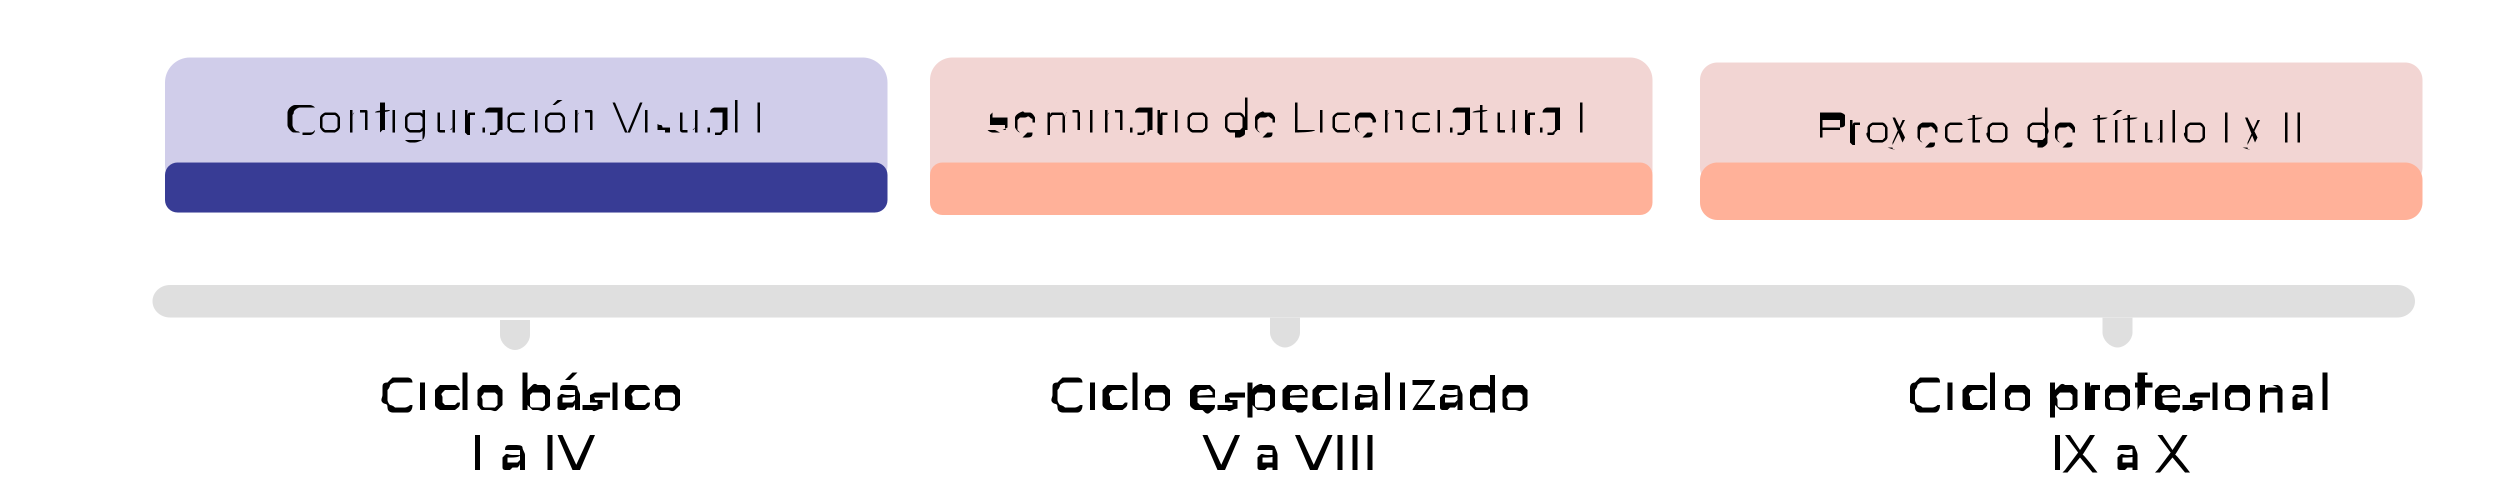
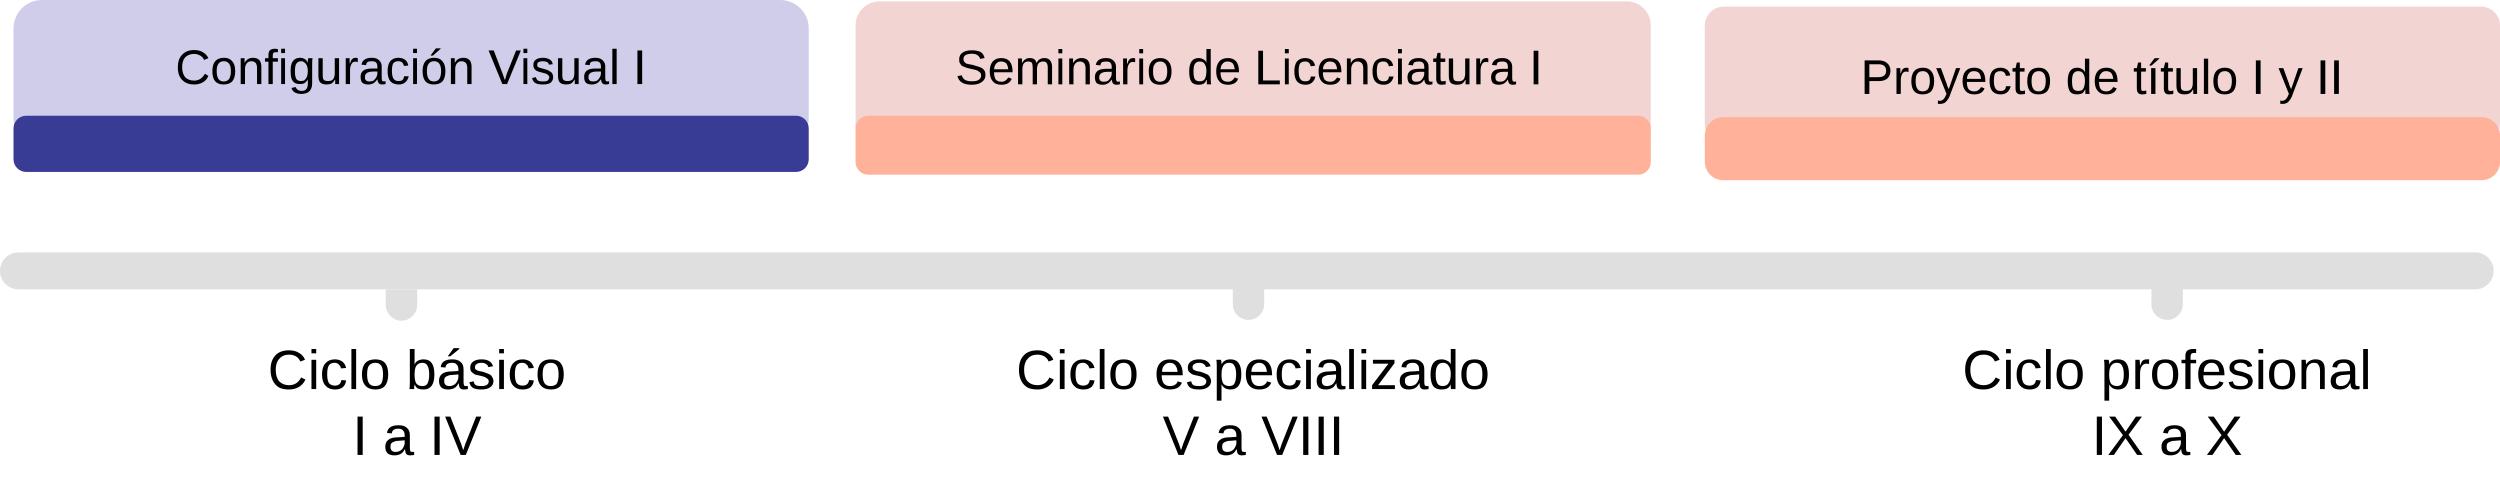
- <svg xmlns="http://www.w3.org/2000/svg" id="Capa_1" version="1.1" viewBox="0 0 100 20">
+ <svg xmlns="http://www.w3.org/2000/svg" id="Capa_1" data-name="Capa 1" viewBox="0 0 90.73 17.99">
  <defs>
    <style>
-       .st0 {
+       .cls-1 {
        fill: #ffb199;
      }

-       .st1 {
+       .cls-2 {
        fill: #dfdfdf;
      }

-       .st2 {
+       .cls-3 {
        fill: #f2d5d3;
      }

-       .st3 {
+       .cls-4 {
        fill: #383c95;
      }

-       .st4 {
+       .cls-5 {
+         font-size: 1.76px;
+       }
+ 
+       .cls-5, .cls-6 {
+         font-family: ArialMT, Arial;
+       }
+ 
+       .cls-7 {
        fill: #d0cdea;
+       }
+ 
+       .cls-6 {
+         font-size: 2.01px;
+       }
+ 
+       .cls-8 {
+         letter-spacing: -.02em;
      }
    </style>
  </defs>
-   <rect class="st1" x="6.1" y="11.4" width="90.5" height="1.3" rx=".7" ry=".7" />
-   <rect class="st2" x="37.2" y="2.3" width="28.9" height="5.4" rx=".9" ry=".9" />
-   <rect class="st0" x="37.2" y="6.5" width="28.9" height="2.1" rx=".5" ry=".5" />
-   <rect class="st4" x="6.6" y="2.3" width="28.9" height="5.3" rx="1" ry="1" />
-   <rect class="st3" x="6.6" y="6.5" width="28.9" height="2" rx=".5" ry=".5" />
-   <rect class="st2" x="68" y="2.5" width="28.9" height="4.9" rx=".7" ry=".7" />
-   <rect class="st0" x="68" y="6.5" width="28.9" height="2.3" rx=".7" ry=".7" />
-   <path class="st1" d="M20.1,12.8h1.1v.6c0,.3-.3.6-.6.6h0c-.3,0-.6-.3-.6-.6v-.6h0Z" />
-   <path class="st1" d="M52,12.7v.6c0,.3-.3.6-.6.6h0c-.3,0-.6-.3-.6-.6v-.6" />
-   <path class="st1" d="M85.3,12.7v.6c0,.3-.3.6-.6.6h0c-.3,0-.6-.3-.6-.6v-.6" />
-   <g>
-     <path d="M16,16.5c-.1,0-.2,0-.3,0,0,0-.2,0-.2-.2s-.1-.1-.2-.2,0-.2,0-.3,0-.2,0-.3,0-.2.2-.2c0,0,.1-.1.2-.2,0,0,.2,0,.3,0s.2,0,.3,0c0,0,.2,0,.2.2h-.1c0,0-.1,0-.2,0,0,0-.1,0-.2,0s-.2,0-.2,0c0,0-.1,0-.2.1,0,0,0,.1-.1.2,0,0,0,.1,0,.2s0,.2,0,.2c0,0,0,.1.1.2,0,0,.1,0,.2.1,0,0,.1,0,.2,0s.1,0,.2,0c0,0,.1,0,.2-.1h.1c0,.2-.1.3-.2.3,0,0-.2,0-.3,0Z" />
-     <path d="M16.9,15.2s0,0,0,0,0,0,0,0,0,0,0,0c0,0,0,0,0,0s0,0,0,0c0,0,0,0,0,0s0,0,0,0c0,0,0,0,0,0ZM16.8,16.4v-1.1h.2v1.1h-.2Z" />
-     <path d="M17.9,16.4c-.1,0-.2,0-.3,0,0,0-.2-.1-.2-.2s0-.2,0-.3,0-.2,0-.3c0,0,.1-.1.2-.2,0,0,.2,0,.3,0s.2,0,.3,0c0,0,.1,0,.2.2h-.1s0,0-.1,0c0,0-.1,0-.2,0s-.1,0-.2,0c0,0,0,0-.1.1s0,.1,0,.2,0,.1,0,.2c0,0,0,0,.1.1,0,0,.1,0,.2,0s.1,0,.2,0c0,0,0,0,.1-.1h.1c0,.2-.1.2-.2.3,0,0-.2,0-.3,0Z" />
-     <path d="M18.5,16.4v-1.5h.2v1.5h-.2Z" />
-     <path d="M19.6,16.4c-.1,0-.2,0-.3,0s-.1-.1-.2-.2c0,0,0-.2,0-.3s0-.2,0-.3c0,0,.1-.1.2-.2,0,0,.2,0,.3,0s.2,0,.3,0c0,0,.1.1.2.2,0,0,0,.2,0,.3s0,.2,0,.3c0,0-.1.1-.2.2s-.2,0-.3,0ZM19.6,16.3c0,0,.1,0,.2,0,0,0,0,0,.1-.1,0,0,0-.1,0-.2s0-.1,0-.2c0,0,0,0-.1-.1,0,0-.1,0-.2,0s-.1,0-.2,0,0,0-.1.1,0,.1,0,.2,0,.1,0,.2c0,0,0,.1.1.1,0,0,.1,0,.2,0Z" />
-     <path d="M20.9,16.4v-1.5h.2v1s0,.2,0,.2v.3h-.2ZM21.5,16.4c0,0-.2,0-.2,0,0,0-.1-.1-.2-.2,0,0,0-.2,0-.3s0-.2,0-.3c0,0,.1-.1.2-.2s.2,0,.2,0,.2,0,.3,0c0,0,.1.1.2.2,0,0,0,.2,0,.3s0,.2,0,.3-.1.1-.2.2-.2,0-.3,0ZM21.5,16.3c0,0,.1,0,.2,0,0,0,0,0,.1-.1,0,0,0-.1,0-.2s0-.1,0-.2c0,0,0,0-.1-.1,0,0-.1,0-.2,0s-.1,0-.2,0c0,0,0,0-.1.1,0,0,0,.1,0,.2s0,.1,0,.2c0,0,0,.1.1.1,0,0,.1,0,.2,0Z" />
-     <path d="M22.6,16.4c0,0-.1,0-.2,0,0,0-.1,0-.1-.1,0,0,0-.1,0-.2s0-.1,0-.2c0,0,0,0,.1-.1s.1,0,.3,0h.3c0,.1-.3.1-.3.1,0,0-.2,0-.2,0,0,0,0,0,0,.1s0,0,0,.1c0,0,0,0,.2,0s.1,0,.2,0c0,0,0,0,.1-.1h0c0,.2,0,.2-.1.3,0,0-.1,0-.2,0ZM23,16.4v-.2h0v-.4c0,0,0-.1,0-.2,0,0-.1,0-.2,0s-.1,0-.2,0c0,0-.1,0-.2,0h0c0-.2.1-.2.2-.2,0,0,.2,0,.2,0,.1,0,.3,0,.3.1s.1.2.1.3v.6h-.2ZM22.6,15.2l.3-.3h.2l-.3.3h-.2Z" />
-     <path d="M23.8,16.4c0,0-.2,0-.3,0,0,0-.1,0-.2,0v-.2c.1,0,.2,0,.2,0,0,0,.1,0,.2,0s.2,0,.2,0c0,0,0,0,0-.1s0,0,0,0c0,0,0,0,0,0,0,0,0,0-.1,0,0,0,0,0-.1,0,0,0,0,0-.1,0,0,0,0,0,0,0,0,0,0,0,0-.1s0-.1,0-.2c0,0,0,0,.2-.1,0,0,.1,0,.2,0s.1,0,.2,0,.1,0,.2,0v.2c-.1,0-.2,0-.2,0,0,0-.1,0-.2,0,0,0-.1,0-.2,0s0,0,0,.1,0,0,0,0c0,0,0,0,0,0,0,0,0,0,.1,0s0,0,.1,0,0,0,.1,0c0,0,0,0,0,0s0,0,0,.1,0,.1,0,.2,0,0-.2.1-.2,0-.2,0Z" />
-     <path d="M24.6,15.2s0,0,0,0,0,0,0,0,0,0,0,0c0,0,0,0,0,0s0,0,0,0c0,0,0,0,0,0s0,0,0,0c0,0,0,0,0,0ZM24.5,16.4v-1.1h.2v1.1h-.2Z" />
-     <path d="M25.5,16.4c-.1,0-.2,0-.3,0,0,0-.2-.1-.2-.2s0-.2,0-.3,0-.2,0-.3c0,0,.1-.1.2-.2,0,0,.2,0,.3,0s.2,0,.3,0c0,0,.1,0,.2.2h-.1s0,0-.1,0c0,0-.1,0-.2,0s-.1,0-.2,0c0,0,0,0-.1.1s0,.1,0,.2,0,.1,0,.2c0,0,0,0,.1.1,0,0,.1,0,.2,0s.1,0,.2,0c0,0,0,0,.1-.1h.1c0,.2-.1.2-.2.3,0,0-.2,0-.3,0Z" />
-     <path d="M26.7,16.4c-.1,0-.2,0-.3,0s-.1-.1-.2-.2c0,0,0-.2,0-.3s0-.2,0-.3c0,0,.1-.1.2-.2,0,0,.2,0,.3,0s.2,0,.3,0c0,0,.1.1.2.2,0,0,0,.2,0,.3s0,.2,0,.3c0,0-.1.1-.2.2s-.2,0-.3,0ZM26.7,16.3c0,0,.1,0,.2,0,0,0,0,0,.1-.1,0,0,0-.1,0-.2s0-.1,0-.2c0,0,0,0-.1-.1,0,0-.1,0-.2,0s-.1,0-.2,0,0,0-.1.1,0,.1,0,.2,0,.1,0,.2c0,0,0,.1.1.1,0,0,.1,0,.2,0Z" />
-     <path d="M19,18.8v-1.4h.2v1.4h-.2Z" />
-     <path d="M20.4,18.8c0,0-.1,0-.2,0,0,0-.1,0-.1-.1,0,0,0-.1,0-.2s0-.1,0-.2c0,0,0,0,.1-.1s.1,0,.3,0h.3c0,.1-.3.1-.3.1,0,0-.2,0-.2,0,0,0,0,0,0,.1s0,0,0,.1c0,0,0,0,.2,0s.1,0,.2,0c0,0,0,0,.1-.1h0c0,.2,0,.2-.1.3,0,0-.1,0-.2,0ZM20.8,18.8v-.2h0v-.4c0,0,0-.1,0-.2,0,0-.1,0-.2,0s-.1,0-.2,0c0,0-.1,0-.2,0h0c0-.2.1-.2.2-.2,0,0,.2,0,.2,0,.1,0,.3,0,.3.1s.1.2.1.3v.6h-.2Z" />
-     <path d="M21.9,18.8v-1.4h.2v1.4h-.2Z" />
-     <path d="M22.9,18.8l-.6-1.4h.2l.6,1.3h-.1l.6-1.3h.2l-.6,1.4h-.2Z" />
-   </g>
-   <g>
-     <path d="M42.8,16.5c-.1,0-.2,0-.3,0,0,0-.2,0-.2-.2s-.1-.1-.2-.2,0-.2,0-.3,0-.2,0-.3,0-.2.2-.2c0,0,.1-.1.2-.2,0,0,.2,0,.3,0s.2,0,.3,0c0,0,.2,0,.2.2h-.1c0,0-.1,0-.2,0,0,0-.1,0-.2,0s-.2,0-.2,0c0,0-.1,0-.2.1,0,0,0,.1-.1.2,0,0,0,.1,0,.2s0,.2,0,.2c0,0,0,.1.1.2,0,0,.1,0,.2.1,0,0,.1,0,.2,0s.1,0,.2,0c0,0,.1,0,.2-.1h.1c0,.2-.1.3-.2.3,0,0-.2,0-.3,0Z" />
-     <path d="M43.7,15.2s0,0,0,0,0,0,0,0,0,0,0,0c0,0,0,0,0,0s0,0,0,0c0,0,0,0,0,0s0,0,0,0c0,0,0,0,0,0ZM43.6,16.4v-1.1h.2v1.1h-.2Z" />
-     <path d="M44.6,16.4c-.1,0-.2,0-.3,0,0,0-.2-.1-.2-.2s0-.2,0-.3,0-.2,0-.3c0,0,.1-.1.2-.2,0,0,.2,0,.3,0s.2,0,.3,0c0,0,.1,0,.2.2h-.1s0,0-.1,0c0,0-.1,0-.2,0s-.1,0-.2,0c0,0,0,0-.1.1s0,.1,0,.2,0,.1,0,.2c0,0,0,0,.1.1,0,0,.1,0,.2,0s.1,0,.2,0c0,0,0,0,.1-.1h.1c0,.2-.1.2-.2.3,0,0-.2,0-.3,0Z" />
-     <path d="M45.3,16.4v-1.5h.2v1.5h-.2Z" />
-     <path d="M46.3,16.4c-.1,0-.2,0-.3,0s-.1-.1-.2-.2c0,0,0-.2,0-.3s0-.2,0-.3c0,0,.1-.1.2-.2,0,0,.2,0,.3,0s.2,0,.3,0c0,0,.1.1.2.2,0,0,0,.2,0,.3s0,.2,0,.3c0,0-.1.1-.2.2s-.2,0-.3,0ZM46.3,16.3c0,0,.1,0,.2,0,0,0,0,0,.1-.1,0,0,0-.1,0-.2s0-.1,0-.2c0,0,0,0-.1-.1,0,0-.1,0-.2,0s-.1,0-.2,0,0,0-.1.1,0,.1,0,.2,0,.1,0,.2c0,0,0,.1.1.1,0,0,.1,0,.2,0Z" />
-     <path d="M48.1,16.4c-.1,0-.2,0-.3,0,0,0-.2-.1-.2-.2,0,0,0-.2,0-.3s0-.2,0-.3c0,0,.1-.1.2-.2,0,0,.2,0,.3,0s.2,0,.3,0c0,0,.1.1.2.2,0,0,0,.2,0,.3s0,0,0,0c0,0,0,0,0,0h-.9c0-.1.8-.1.8-.1h0s0,0,0-.1c0,0,0,0-.1-.1s-.1,0-.2,0-.1,0-.2,0c0,0,0,0-.1.1,0,0,0,.1,0,.2h0c0,.1,0,.2,0,.2,0,0,0,0,.1.1,0,0,.1,0,.2,0s.1,0,.2,0,0,0,.1,0h.1c0,.2-.1.2-.2.3s-.2,0-.2,0Z" />
-     <path d="M49.2,16.4c0,0-.2,0-.3,0,0,0-.1,0-.2,0v-.2c.1,0,.2,0,.2,0,0,0,.1,0,.2,0s.2,0,.2,0c0,0,0,0,0-.1s0,0,0,0c0,0,0,0,0,0,0,0,0,0-.1,0,0,0,0,0-.1,0,0,0,0,0-.1,0,0,0,0,0,0,0,0,0,0,0,0-.1s0-.1,0-.2c0,0,0,0,.2-.1,0,0,.1,0,.2,0s.1,0,.2,0,.1,0,.2,0v.2c-.1,0-.2,0-.2,0,0,0-.1,0-.2,0,0,0-.1,0-.2,0s0,0,0,.1,0,0,0,0c0,0,0,0,0,0,0,0,0,0,.1,0s0,0,.1,0,0,0,.1,0c0,0,0,0,0,0s0,0,0,.1,0,.1,0,.2,0,0-.2.1-.2,0-.2,0Z" />
-     <path d="M49.9,16.8v-1.5h.2v.5s0,.2,0,.2v.7h-.2ZM50.5,16.4c0,0-.2,0-.2,0,0,0-.1-.1-.2-.2,0,0,0-.2,0-.3s0-.2,0-.3c0,0,0-.1.2-.2s.2,0,.2,0,.2,0,.3,0c0,0,.1.1.2.2,0,0,0,.2,0,.3s0,.2,0,.3-.1.1-.2.2-.2,0-.3,0ZM50.5,16.3c0,0,.1,0,.2,0,0,0,0,0,.1-.1,0,0,0-.1,0-.2s0-.1,0-.2c0,0,0,0-.1-.1,0,0-.1,0-.2,0s-.1,0-.2,0c0,0,0,0-.1.1,0,0,0,.1,0,.2s0,.1,0,.2c0,0,0,.1.1.1,0,0,.1,0,.2,0Z" />
-     <path d="M51.8,16.4c-.1,0-.2,0-.3,0s-.2-.1-.2-.2c0,0,0-.2,0-.3s0-.2,0-.3c0,0,.1-.1.2-.2,0,0,.2,0,.3,0s.2,0,.3,0c0,0,.1.1.2.2,0,0,0,.2,0,.3s0,0,0,0c0,0,0,0,0,0h-.9c0-.1.8-.1.8-.1h0s0,0,0-.1c0,0,0,0-.1-.1s-.1,0-.2,0-.1,0-.2,0c0,0,0,0-.1.1,0,0,0,.1,0,.2h0c0,.1,0,.2,0,.2s0,0,.1.1c0,0,.1,0,.2,0s.1,0,.2,0,0,0,.1,0h.1c0,.2-.1.2-.2.3,0,0-.2,0-.2,0Z" />
-     <path d="M53,16.4c-.1,0-.2,0-.3,0,0,0-.2-.1-.2-.2,0,0,0-.2,0-.3s0-.2,0-.3c0,0,.1-.1.2-.2,0,0,.2,0,.3,0s.2,0,.3,0c0,0,.1,0,.2.2h-.1s0,0-.1,0c0,0-.1,0-.2,0s-.1,0-.2,0c0,0,0,0-.1.1s0,.1,0,.2,0,.1,0,.2c0,0,0,0,.1.1,0,0,.1,0,.2,0s.1,0,.2,0c0,0,0,0,.1-.1h.1c0,.2-.1.2-.2.3,0,0-.2,0-.3,0Z" />
-     <path d="M53.8,15.2s0,0,0,0c0,0,0,0,0,0s0,0,0,0c0,0,0,0,0,0s0,0,0,0c0,0,0,0,0,0s0,0,0,0c0,0,0,0,0,0ZM53.7,16.4v-1.1h.2v1.1h-.2Z" />
-     <path d="M54.5,16.4c0,0-.1,0-.2,0,0,0-.1,0-.1-.1,0,0,0-.1,0-.2s0-.1,0-.2,0,0,.1-.1.1,0,.3,0h.3c0,.1-.3.1-.3.1,0,0-.2,0-.2,0,0,0,0,0,0,.1s0,0,0,.1c0,0,0,0,.2,0s.1,0,.2,0,0,0,.1-.1h0c0,.2,0,.2-.1.3,0,0-.1,0-.2,0ZM54.9,16.4v-.2h0v-.4c0,0,0-.1,0-.2,0,0-.1,0-.2,0s-.1,0-.2,0c0,0-.1,0-.2,0h0c0-.2.1-.2.2-.2,0,0,.2,0,.2,0,.1,0,.3,0,.3.1s.1.2.1.3v.6h-.2Z" />
-     <path d="M55.4,16.4v-1.5h.2v1.5h-.2Z" />
-     <path d="M56.1,15.2s0,0,0,0c0,0,0,0,0,0s0,0,0,0c0,0,0,0,0,0s0,0,0,0c0,0,0,0,0,0s0,0,0,0c0,0,0,0,0,0ZM56,16.4v-1.1h.2v1.1h-.2Z" />
-     <path d="M56.5,16.4h0c0-.1.7-1,.7-1h0c0,0-.7,0-.7,0v-.2h.9c0,.1-.7,1-.7,1h0c0,0,.7,0,.7,0v.2h-.9Z" />
-     <path d="M57.9,16.4c0,0-.1,0-.2,0,0,0-.1,0-.1-.1,0,0,0-.1,0-.2s0-.1,0-.2c0,0,0,0,.1-.1s.1,0,.3,0h.3c0,.1-.3.1-.3.1,0,0-.2,0-.2,0s0,0,0,.1,0,0,0,.1c0,0,0,0,.2,0s.1,0,.2,0c0,0,0,0,.1-.1h0c0,.2,0,.2-.1.3,0,0-.1,0-.2,0ZM58.3,16.4v-.2h0v-.4c0,0,0-.1,0-.2s-.1,0-.2,0-.1,0-.2,0c0,0-.1,0-.2,0h0c0-.2.1-.2.2-.2,0,0,.2,0,.2,0,.1,0,.3,0,.3.1s.1.2.1.3v.6h-.2Z" />
-     <path d="M59.3,16.4c-.1,0-.2,0-.3,0,0,0-.1-.1-.2-.2,0,0,0-.2,0-.3s0-.2,0-.3c0,0,.1-.1.2-.2,0,0,.2,0,.3,0s.2,0,.2,0,.1.1.2.2c0,0,0,.2,0,.3s0,.2,0,.3c0,0,0,.1-.2.2,0,0-.2,0-.2,0ZM59.3,16.3c0,0,.1,0,.2,0,0,0,0,0,.1-.1,0,0,0-.1,0-.2s0-.1,0-.2c0,0,0,0-.1-.1,0,0-.1,0-.2,0s-.1,0-.2,0,0,0-.1.1,0,.1,0,.2,0,.1,0,.2c0,0,0,.1.1.1,0,0,.1,0,.2,0ZM59.6,16.4v-.5s0-.2,0-.2v-.7h.2v1.5h-.2Z" />
-     <path d="M60.6,16.4c-.1,0-.2,0-.3,0s-.2-.1-.2-.2c0,0,0-.2,0-.3s0-.2,0-.3c0,0,.1-.1.2-.2,0,0,.2,0,.3,0s.2,0,.3,0c0,0,.1.1.2.2,0,0,0,.2,0,.3s0,.2,0,.3-.1.1-.2.2-.2,0-.3,0ZM60.6,16.3c0,0,.1,0,.2,0,0,0,0,0,.1-.1,0,0,0-.1,0-.2s0-.1,0-.2c0,0,0,0-.1-.1,0,0-.1,0-.2,0s-.1,0-.2,0,0,0-.1.1,0,.1,0,.2,0,.1,0,.2c0,0,0,.1.1.1,0,0,.1,0,.2,0Z" />
-     <path d="M48.7,18.8l-.6-1.4h.2l.6,1.3h-.1l.6-1.3h.2l-.6,1.4h-.2Z" />
-     <path d="M50.6,18.8c0,0-.1,0-.2,0,0,0-.1,0-.1-.1,0,0,0-.1,0-.2s0-.1,0-.2c0,0,0,0,.1-.1s.1,0,.3,0h.3c0,.1-.3.1-.3.1,0,0-.2,0-.2,0,0,0,0,0,0,.1s0,0,0,.1c0,0,0,0,.2,0s.1,0,.2,0c0,0,0,0,.1-.1h0c0,.2,0,.2-.1.3,0,0-.1,0-.2,0ZM50.9,18.8v-.2h0v-.4c0,0,0-.1,0-.2,0,0-.1,0-.2,0s-.1,0-.2,0c0,0-.1,0-.2,0h0c0-.2.1-.2.2-.2,0,0,.2,0,.2,0,.1,0,.3,0,.3.1,0,0,.1.2.1.3v.6h-.2Z" />
-     <path d="M52.4,18.8l-.6-1.4h.2l.6,1.3h-.1l.6-1.3h.2l-.6,1.4h-.2Z" />
-     <path d="M53.5,18.8v-1.4h.2v1.4h-.2Z" />
-     <path d="M54.1,18.8v-1.4h.2v1.4h-.2Z" />
-     <path d="M54.7,18.8v-1.4h.2v1.4h-.2Z" />
-   </g>
-   <g>
-     <path d="M77.1,16.5c-.1,0-.2,0-.3,0,0,0-.2,0-.2-.2s-.1-.1-.2-.2c0,0,0-.2,0-.3s0-.2,0-.3c0,0,0-.2.2-.2,0,0,.1-.1.2-.2,0,0,.2,0,.3,0s.2,0,.3,0,.2,0,.2.2h-.1c0,0-.1,0-.2,0,0,0-.1,0-.2,0s-.2,0-.2,0c0,0-.1,0-.2.1,0,0,0,.1-.1.2,0,0,0,.1,0,.2s0,.2,0,.2c0,0,0,.1.1.2,0,0,.1,0,.2.1,0,0,.1,0,.2,0s.1,0,.2,0c0,0,.1,0,.2-.1h.1c0,.2-.1.3-.2.3,0,0-.2,0-.3,0Z" />
-     <path d="M78,15.2s0,0,0,0c0,0,0,0,0,0s0,0,0,0c0,0,0,0,0,0s0,0,0,0c0,0,0,0,0,0s0,0,0,0c0,0,0,0,0,0ZM77.9,16.4v-1.1h.2v1.1h-.2Z" />
-     <path d="M79,16.4c-.1,0-.2,0-.3,0s-.2-.1-.2-.2c0,0,0-.2,0-.3s0-.2,0-.3c0,0,.1-.1.2-.2,0,0,.2,0,.3,0s.2,0,.3,0c0,0,.1,0,.2.2h-.1s0,0-.1,0c0,0-.1,0-.2,0s-.1,0-.2,0c0,0,0,0-.1.1s0,.1,0,.2,0,.1,0,.2c0,0,0,0,.1.1,0,0,.1,0,.2,0s.1,0,.2,0c0,0,0,0,.1-.1h.1c0,.2-.1.2-.2.3,0,0-.2,0-.3,0Z" />
-     <path d="M79.6,16.4v-1.5h.2v1.5h-.2Z" />
-     <path d="M80.7,16.4c-.1,0-.2,0-.3,0s-.2-.1-.2-.2c0,0,0-.2,0-.3s0-.2,0-.3c0,0,.1-.1.2-.2,0,0,.2,0,.3,0s.2,0,.3,0c0,0,.1.1.2.2,0,0,0,.2,0,.3s0,.2,0,.3-.1.1-.2.2-.2,0-.3,0ZM80.7,16.3c0,0,.1,0,.2,0,0,0,0,0,.1-.1,0,0,0-.1,0-.2s0-.1,0-.2c0,0,0,0-.1-.1,0,0-.1,0-.2,0s-.1,0-.2,0,0,0-.1.1,0,.1,0,.2,0,.1,0,.2c0,0,0,.1.1.1,0,0,.1,0,.2,0Z" />
-     <path d="M82,16.8v-1.5h.2v.5s0,.2,0,.2v.7h-.2ZM82.6,16.4c0,0-.2,0-.2,0,0,0-.1-.1-.2-.2,0,0,0-.2,0-.3s0-.2,0-.3c0,0,.1-.1.2-.2s.2,0,.2,0,.2,0,.3,0c0,0,.1.1.2.2,0,0,0,.2,0,.3s0,.2,0,.3-.1.1-.2.2c0,0-.2,0-.3,0ZM82.6,16.3c0,0,.1,0,.2,0,0,0,0,0,.1-.1,0,0,0-.1,0-.2s0-.1,0-.2c0,0,0,0-.1-.1,0,0-.1,0-.2,0s-.1,0-.2,0c0,0,0,0-.1.1s0,.1,0,.2,0,.1,0,.2c0,0,0,.1.1.1,0,0,.1,0,.2,0Z" />
-     <path d="M83.4,16.4v-1.1h.2v.3h0c0-.1,0-.2.1-.2,0,0,.2,0,.3,0v.2s0,0,0,0h0c-.1,0-.2,0-.2,0,0,0,0,.2,0,.3v.5h-.2Z" />
-     <path d="M84.7,16.4c-.1,0-.2,0-.3,0s-.2-.1-.2-.2c0,0,0-.2,0-.3s0-.2,0-.3c0,0,.1-.1.2-.2,0,0,.2,0,.3,0s.2,0,.3,0c0,0,.1.1.2.2,0,0,0,.2,0,.3s0,.2,0,.3-.1.1-.2.2-.2,0-.3,0ZM84.7,16.3c0,0,.1,0,.2,0,0,0,0,0,.1-.1,0,0,0-.1,0-.2s0-.1,0-.2c0,0,0,0-.1-.1,0,0-.1,0-.2,0s-.1,0-.2,0,0,0-.1.1,0,.1,0,.2,0,.1,0,.2c0,0,0,.1.1.1,0,0,.1,0,.2,0Z" />
-     <path d="M85.4,15.5v-.2h.7v.2h-.7ZM85.5,16.4v-1.2c0-.1,0-.2,0-.3,0,0,.1,0,.3,0s0,0,.1,0c0,0,0,0,0,0h0c0,.1,0,.1,0,.1,0,0,0,0,0,0,0,0,0,0-.1,0,0,0,0,0,0,.1h0c0,.1,0,.2,0,.2v.9h-.2Z" />
-     <path d="M86.7,16.4c-.1,0-.2,0-.3,0s-.2-.1-.2-.2,0-.2,0-.3,0-.2,0-.3c0,0,.1-.1.2-.2,0,0,.2,0,.3,0s.2,0,.3,0c0,0,.1.1.2.2,0,0,0,.2,0,.3s0,0,0,0,0,0,0,0h-.9c0-.1.8-.1.8-.1h0s0,0,0-.1,0,0-.1-.1-.1,0-.2,0-.1,0-.2,0c0,0,0,0-.1.1s0,.1,0,.2h0c0,.1,0,.2,0,.2s0,0,.1.1c0,0,.1,0,.2,0s.1,0,.2,0,0,0,.1,0h.1c0,.2-.1.2-.2.3,0,0-.2,0-.2,0Z" />
-     <path d="M87.8,16.4c0,0-.2,0-.3,0,0,0-.1,0-.2,0v-.2c.1,0,.2,0,.2,0,0,0,.1,0,.2,0s.2,0,.2,0c0,0,0,0,0-.1s0,0,0,0c0,0,0,0,0,0,0,0,0,0-.1,0,0,0,0,0-.1,0,0,0,0,0-.1,0,0,0,0,0,0,0,0,0,0,0,0-.1s0-.1,0-.2c0,0,0,0,.2-.1,0,0,.1,0,.2,0s.1,0,.2,0c0,0,.1,0,.2,0v.2c-.1,0-.2,0-.2,0,0,0-.1,0-.2,0,0,0-.1,0-.2,0,0,0,0,0,0,.1s0,0,0,0c0,0,0,0,0,0,0,0,0,0,.1,0,0,0,0,0,.1,0,0,0,0,0,.1,0,0,0,0,0,0,0,0,0,0,0,0,.1s0,.1,0,.2c0,0,0,0-.2.1s-.2,0-.2,0Z" />
-     <path d="M88.6,15.2s0,0,0,0c0,0,0,0,0,0s0,0,0,0c0,0,0,0,0,0s0,0,0,0c0,0,0,0,0,0s0,0,0,0c0,0,0,0,0,0ZM88.5,16.4v-1.1h.2v1.1h-.2Z" />
-     <path d="M89.5,16.4c-.1,0-.2,0-.3,0s-.2-.1-.2-.2c0,0,0-.2,0-.3s0-.2,0-.3c0,0,.1-.1.2-.2,0,0,.2,0,.3,0s.2,0,.3,0c0,0,.1.1.2.2,0,0,0,.2,0,.3s0,.2,0,.3-.1.1-.2.2-.2,0-.3,0ZM89.5,16.3c0,0,.1,0,.2,0,0,0,0,0,.1-.1,0,0,0-.1,0-.2s0-.1,0-.2c0,0,0,0-.1-.1,0,0-.1,0-.2,0s-.1,0-.2,0,0,0-.1.1,0,.1,0,.2,0,.1,0,.2c0,0,0,.1.1.1,0,0,.1,0,.2,0Z" />
-     <path d="M90.9,15.4c0,0,.2,0,.2,0s.1,0,.2.2c0,0,0,.2,0,.3v.6h-.2v-.6c0-.1,0-.2,0-.2,0,0-.1,0-.2,0s-.1,0-.2,0c0,0,0,0-.1.1,0,0,0,.1,0,.2v.5h-.2v-1.1h.2v.3h0c0-.1,0-.2.2-.2,0,0,.2,0,.3,0Z" />
-     <path d="M92,16.4c0,0-.1,0-.2,0,0,0-.1,0-.1-.1,0,0,0-.1,0-.2s0-.1,0-.2c0,0,0,0,.1-.1s.1,0,.3,0h.3c0,.1-.3.1-.3.1,0,0-.2,0-.2,0,0,0,0,0,0,.1s0,0,0,.1c0,0,0,0,.2,0s.1,0,.2,0c0,0,0,0,.1-.1h0c0,.2,0,.2-.1.3,0,0-.1,0-.2,0ZM92.3,16.4v-.2h0v-.4c0,0,0-.1,0-.2s-.1,0-.2,0-.1,0-.2,0c0,0-.1,0-.2,0h0c0-.2.1-.2.2-.2,0,0,.2,0,.2,0,.1,0,.3,0,.3.1,0,0,.1.2.1.3v.6h-.2Z" />
-     <path d="M92.9,16.4v-1.5h.2v1.5h-.2Z" />
-     <path d="M82.2,18.8v-1.4h.2v1.4h-.2Z" />
-     <path d="M82.6,18.8l.6-.8v.2l-.6-.8h.2l.4.6h0s.4-.6.4-.6h.2l-.5.8h0c0-.1.6.7.6.7h-.2l-.5-.6h0l-.5.6h-.2Z" />
-     <path d="M85,18.8c0,0-.1,0-.2,0,0,0-.1,0-.1-.1,0,0,0-.1,0-.2s0-.1,0-.2c0,0,0,0,.1-.1s.1,0,.3,0h.3c0,.1-.3.1-.3.1,0,0-.2,0-.2,0,0,0,0,0,0,.1s0,0,0,.1c0,0,0,0,.2,0s.1,0,.2,0c0,0,0,0,.1-.1h0c0,.2,0,.2-.1.3,0,0-.1,0-.2,0ZM85.3,18.8v-.2h0v-.4c0,0,0-.1,0-.2s-.1,0-.2,0-.1,0-.2,0c0,0-.1,0-.2,0h0c0-.2.1-.2.2-.2,0,0,.2,0,.2,0,.1,0,.3,0,.3.1,0,0,.1.2.1.3v.6h-.2Z" />
-     <path d="M86.3,18.8l.6-.8v.2l-.6-.8h.2l.4.6h0s.4-.6.4-.6h.2l-.5.8h0c0-.1.6.7.6.7h-.2l-.5-.6h0l-.5.6h-.2Z" />
-   </g>
-   <g>
-     <path d="M40,5.3c0,0-.2,0-.3,0,0,0-.1,0-.2-.1h0c0,0,.1,0,.2,0,0,0,.2,0,.2,0s.1,0,.2,0c0,0,0,0,.1,0s0,0,0-.1,0,0,0-.1c0,0,0,0-.1,0,0,0,0,0-.1,0,0,0-.1,0-.2,0,0,0-.1,0-.1,0,0,0,0,0-.1,0,0,0,0,0,0-.2s0-.1,0-.2c0,0,0,0,.1-.1,0,0,.2,0,.3,0s.1,0,.2,0c0,0,.1,0,.2,0h0c0,0-.1,0-.2,0,0,0-.1,0-.2,0s-.1,0-.2,0c0,0,0,0-.1,0,0,0,0,0,0,.1s0,0,0,.1c0,0,0,0,.1,0,0,0,0,0,.1,0,0,0,.1,0,.2,0,0,0,.1,0,.1,0s0,0,.1,0c0,0,0,0,0,.2s0,.1,0,.2c0,0,0,0-.2.1,0,0-.2,0-.3,0Z" />
-     <path d="M41.1,5.3c0,0-.2,0-.3,0,0,0-.1,0-.2-.2,0,0,0-.2,0-.2s0-.2,0-.2c0,0,0-.1.2-.2s.1,0,.2,0,.2,0,.2,0c0,0,.1,0,.2.2,0,0,0,.2,0,.2s0,0,0,0c0,0,0,0,0,0h-.8c0,0,.7,0,.7,0h0s0,0,0-.1,0,0-.1-.1-.1,0-.2,0-.1,0-.2,0c0,0,0,0-.1.1,0,0,0,.1,0,.2h0c0,0,0,.2,0,.2,0,0,0,0,.1.1,0,0,.1,0,.2,0s.1,0,.2,0,0,0,.1,0h0c0,.1,0,.2-.2.2,0,0-.1,0-.2,0Z" />
-     <path d="M42.9,4.4c0,0,.1,0,.2,0s0,0,.1.1c0,0,0,.1,0,.2v.5h-.1v-.5c0,0,0-.2,0-.2s-.1,0-.2,0-.1,0-.2,0,0,0-.1.1c0,0,0,.1,0,.2v.5h-.1v-.5c0,0,0-.2,0-.2,0,0-.1,0-.2,0s-.1,0-.2,0c0,0,0,0-.1.1,0,0,0,.1,0,.2v.5h-.1v-.9h.1v.2h0c0-.1,0-.2.1-.2s.1,0,.2,0,.2,0,.2,0c0,0,.1.1.1.2h0c0,0,0-.2.1-.2,0,0,.2,0,.2,0Z" />
-     <path d="M43.7,4.2s0,0,0,0,0,0,0,0,0,0,0,0,0,0,0,0,0,0,0,0,0,0,0,0,0,0,0,0,0,0,0,0ZM43.6,5.3v-.9h.1v.9h-.1Z" />
-     <path d="M44.6,4.4c0,0,.1,0,.2,0s.1,0,.1.1c0,0,0,.1,0,.2v.5h-.1v-.5c0,0,0-.2,0-.2,0,0-.1,0-.2,0s-.1,0-.2,0,0,0-.1.1c0,0,0,.1,0,.2v.5h-.1v-.9h.1v.3h0c0-.1,0-.2.1-.2s.1,0,.2,0Z" />
-     <path d="M45.5,5.3c0,0-.1,0-.2,0,0,0,0,0-.1,0,0,0,0,0,0-.1s0,0,0-.1c0,0,0,0,.1,0,0,0,.1,0,.2,0h.3c0,0-.3,0-.3,0,0,0-.2,0-.2,0s0,0,0,.1,0,0,0,.1c0,0,0,0,.2,0s.1,0,.2,0c0,0,0,0,.1-.1h0c0,.1,0,.2-.1.2,0,0-.1,0-.2,0ZM45.9,5.3v-.2h0v-.4c0,0,0-.1,0-.2,0,0-.1,0-.2,0s-.1,0-.2,0,0,0-.1,0h0c0-.1.1-.2.2-.2,0,0,.1,0,.2,0,.1,0,.2,0,.3,0,0,0,0,.1,0,.3v.6h-.1Z" />
-     <path d="M46.3,5.3v-.9h.1v.3h0c0-.1,0-.2.1-.2,0,0,.1,0,.2,0h0c0,.1,0,.1,0,.1,0,0,0,0,0,0,0,0-.2,0-.2,0,0,0,0,.1,0,.3v.5h-.1Z" />
-     <path d="M47.1,4.2s0,0,0,0,0,0,0,0,0,0,0,0,0,0,0,0,0,0,0,0,0,0,0,0,0,0,0,0,0,0,0,0ZM47,5.3v-.9h.1v.9h-.1Z" />
-     <path d="M47.9,5.3c0,0-.2,0-.2,0,0,0-.1,0-.2-.2,0,0,0-.2,0-.2s0-.2,0-.2c0,0,0-.1.2-.2,0,0,.2,0,.2,0s.2,0,.2,0,.1,0,.2.2c0,0,0,.2,0,.2s0,.2,0,.2c0,0,0,.1-.2.2,0,0-.2,0-.2,0ZM47.9,5.2c0,0,.1,0,.2,0,0,0,0,0,.1-.1,0,0,0-.1,0-.2s0-.1,0-.2c0,0,0,0-.1-.1,0,0-.1,0-.2,0s-.1,0-.2,0c0,0,0,0-.1.1,0,0,0,.1,0,.2s0,.1,0,.2c0,0,0,0,.1.1,0,0,.1,0,.2,0Z" />
-     <path d="M49.4,5.3c0,0-.2,0-.2,0,0,0-.1,0-.2-.2,0,0,0-.2,0-.2s0-.2,0-.2c0,0,0-.1.2-.2,0,0,.1,0,.2,0s.2,0,.2,0c0,0,.1,0,.2.2s0,.2,0,.3,0,.2,0,.3,0,.1-.2.2c0,0-.1,0-.2,0ZM49.4,5.2c0,0,.1,0,.2,0,0,0,0,0,.1-.1,0,0,0-.1,0-.2s0-.1,0-.2c0,0,0,0-.1-.1,0,0-.1,0-.2,0s-.1,0-.2,0c0,0,0,0-.1.1,0,0,0,.1,0,.2s0,.1,0,.2c0,0,0,0,.1.1,0,0,.1,0,.2,0ZM49.8,5.3v-.5s0-.2,0-.2v-.7h.1v1.3h-.1Z" />
-     <path d="M50.7,5.3c0,0-.2,0-.3,0,0,0-.1,0-.2-.2,0,0,0-.2,0-.2s0-.2,0-.2c0,0,0-.1.2-.2s.1,0,.2,0,.2,0,.2,0c0,0,.1,0,.2.2,0,0,0,.2,0,.2s0,0,0,0c0,0,0,0,0,0h-.8c0,0,.7,0,.7,0h0s0,0,0-.1,0,0-.1-.1-.1,0-.2,0-.1,0-.2,0c0,0,0,0-.1.1,0,0,0,.1,0,.2h0c0,0,0,.2,0,.2,0,0,0,0,.1.1,0,0,.1,0,.2,0s.1,0,.2,0,0,0,.1,0h0c0,.1,0,.2-.2.2,0,0-.1,0-.2,0Z" />
-     <path d="M51.8,5.3v-1.2h.1v1.1h.7c0,.1-.8.1-.8.1Z" />
-     <path d="M52.9,4.2s0,0,0,0,0,0,0,0,0,0,0,0,0,0,0,0,0,0,0,0,0,0,0,0,0,0,0,0c0,0,0,0,0,0ZM52.8,5.3v-.9h.1v.9h-.1Z" />
-     <path d="M53.7,5.3c0,0-.2,0-.2,0,0,0-.1,0-.2-.2,0,0,0-.2,0-.2s0-.2,0-.2c0,0,0-.1.2-.2,0,0,.2,0,.2,0s.2,0,.2,0c0,0,.1,0,.1.1h0s0,0-.1,0,0,0-.2,0-.1,0-.2,0c0,0,0,0-.1.1,0,0,0,.1,0,.2s0,.1,0,.2c0,0,0,0,.1.1,0,0,.1,0,.2,0s.1,0,.2,0,0,0,.1-.1h0c0,.1,0,.2-.1.2,0,0-.1,0-.2,0Z" />
-     <path d="M54.7,5.3c0,0-.2,0-.3,0,0,0-.1,0-.2-.2,0,0,0-.2,0-.2s0-.2,0-.2c0,0,0-.1.2-.2,0,0,.1,0,.2,0s.2,0,.2,0c0,0,.1,0,.2.2s0,.2,0,.2h0s0,0,0,0h-.8c0,0,.7,0,.7,0h0s0,0,0-.1c0,0,0,0-.1-.1,0,0-.1,0-.2,0s-.1,0-.2,0,0,0-.1.1c0,0,0,.1,0,.2h0c0,0,0,.2,0,.2,0,0,0,0,.1.1,0,0,.1,0,.2,0s.1,0,.2,0,0,0,.1,0h0c0,.1,0,.2-.2.2s-.1,0-.2,0Z" />
-     <path d="M55.8,4.4c0,0,.1,0,.2,0,0,0,.1,0,.1.1s0,.1,0,.2v.5h-.1v-.5c0,0,0-.2,0-.2,0,0-.1,0-.2,0s-.1,0-.2,0,0,0-.1.1c0,0,0,.1,0,.2v.5h-.1v-.9h.1v.3h0c0-.1,0-.2.1-.2s.1,0,.2,0Z" />
-     <path d="M56.9,5.3c0,0-.2,0-.2,0,0,0-.1,0-.2-.2,0,0,0-.2,0-.2s0-.2,0-.2c0,0,0-.1.2-.2,0,0,.2,0,.2,0s.2,0,.2,0c0,0,.1,0,.1.1h0s0,0-.1,0,0,0-.2,0-.1,0-.2,0c0,0,0,0-.1.1,0,0,0,.1,0,.2s0,.1,0,.2c0,0,0,0,.1.1,0,0,.1,0,.2,0s.1,0,.2,0,0,0,.1-.1h0c0,.1,0,.2-.1.2,0,0-.1,0-.2,0Z" />
-     <path d="M57.6,4.2s0,0,0,0,0,0,0,0,0,0,0,0,0,0,0,0,0,0,0,0,0,0,0,0,0,0,0,0c0,0,0,0,0,0ZM57.5,5.3v-.9h.1v.9h-.1Z" />
-     <path d="M58.3,5.3c0,0-.1,0-.2,0,0,0,0,0-.1,0,0,0,0,0,0-.1s0,0,0-.1c0,0,0,0,.1,0,0,0,.1,0,.2,0h.3c0,0-.3,0-.3,0,0,0-.2,0-.2,0,0,0,0,0,0,.1s0,0,0,.1c0,0,0,0,.2,0s.1,0,.2,0c0,0,0,0,.1-.1h0c0,.1,0,.2-.1.2,0,0-.1,0-.2,0ZM58.6,5.3v-.2h0v-.4c0,0,0-.1,0-.2,0,0-.1,0-.2,0s-.1,0-.2,0c0,0,0,0-.1,0h0c0-.1.1-.2.2-.2,0,0,.1,0,.2,0,.1,0,.2,0,.3,0,0,0,0,.1,0,.3v.6h-.1Z" />
-     <path d="M58.9,4.5h0c0-.1.6-.1.6-.1h0c0,.1-.6.1-.6.1ZM59.4,5.3c0,0-.2,0-.2,0,0,0,0-.1,0-.2v-.9h.1v.9c0,0,0,0,0,.1,0,0,0,0,.1,0s.1,0,.1,0h0c0,.1,0,.1,0,.1,0,0,0,0-.1,0Z" />
-     <path d="M60.2,5.3c0,0-.1,0-.2,0s-.1,0-.1-.1,0-.1,0-.2v-.5h.1v.5c0,0,0,.2,0,.2,0,0,.1,0,.2,0s.1,0,.2,0,0,0,.1-.1c0,0,0-.1,0-.2v-.5h.1v.9h-.1v-.3h0c0,.1,0,.2-.1.2s-.1,0-.2,0Z" />
-     <path d="M61,5.3v-.9h.1v.3h0c0-.1,0-.2.1-.2,0,0,.1,0,.2,0h0c0,.1,0,.1,0,.1,0,0,0,0,0,0,0,0-.2,0-.2,0,0,0,0,.1,0,.3v.5h-.1Z" />
-     <path d="M61.9,5.3c0,0-.1,0-.2,0,0,0,0,0-.1,0,0,0,0,0,0-.1s0,0,0-.1c0,0,0,0,.1,0,0,0,.1,0,.2,0h.3c0,0-.3,0-.3,0,0,0-.2,0-.2,0,0,0,0,0,0,.1s0,0,0,.1c0,0,0,0,.2,0s.1,0,.2,0c0,0,0,0,.1-.1h0c0,.1,0,.2-.1.2,0,0-.1,0-.2,0ZM62.2,5.3v-.2h0v-.4c0,0,0-.1,0-.2,0,0-.1,0-.2,0s-.1,0-.2,0c0,0,0,0-.1,0h0c0-.1.1-.2.2-.2,0,0,.1,0,.2,0,.1,0,.2,0,.3,0,0,0,0,.1,0,.3v.6h-.1Z" />
-     <path d="M63.2,5.3v-1.2h.1v1.2h-.1Z" />
-   </g>
-   <g>
-     <path d="M72.8,5.7v-1.2h.5c.1,0,.2,0,.3,0,0,0,.1,0,.2.1,0,0,0,.1,0,.2s0,.2,0,.2c0,0,0,.1-.2.1,0,0-.2,0-.3,0h-.4,0c0,0,0,.4,0,.4h-.1ZM72.9,5.2h0c0,0,.4,0,.4,0,.1,0,.2,0,.3,0,0,0,0-.1,0-.2s0-.2,0-.2-.2,0-.3,0h-.4,0c0,0,0,.7,0,.7Z" />
-     <path d="M74,5.7v-.9h.1v.3h0c0-.1,0-.2.1-.2,0,0,.1,0,.2,0h0c0,.1,0,.1,0,.1s0,0,0,0c0,0-.2,0-.2,0,0,0,0,.1,0,.3v.5h-.1Z" />
-     <path d="M75.1,5.7c0,0-.2,0-.2,0,0,0-.1,0-.2-.2s0-.2,0-.2,0-.2,0-.2c0,0,0-.1.2-.2,0,0,.2,0,.2,0s.2,0,.2,0,.1,0,.2.2c0,0,0,.2,0,.2s0,.2,0,.2c0,0,0,.1-.2.2,0,0-.2,0-.2,0ZM75.1,5.6c0,0,.1,0,.2,0,0,0,0,0,.1-.1,0,0,0-.1,0-.2s0-.1,0-.2c0,0,0,0-.1-.1,0,0-.1,0-.2,0s-.1,0-.2,0c0,0,0,0-.1.1,0,0,0,.1,0,.2s0,.1,0,.2,0,0,.1.1c0,0,.1,0,.2,0Z" />
-     <path d="M75.8,6s0,0-.1,0c0,0,0,0-.1,0h0c0,0,0,0,0,0,0,0,0,0,0,0s0,0,.1,0,0,0,0-.1h0c0-.1,0-.2,0-.2l.4-.9h.1l-.5,1c0,0,0,.1,0,.1s0,0-.1,0c0,0,0,0-.1,0ZM76.1,5.7l-.4-1h.1l.4.8h0Z" />
-     <path d="M77.2,5.7c0,0-.2,0-.3,0,0,0-.1,0-.2-.2,0,0,0-.2,0-.2s0-.2,0-.2c0,0,0-.1.2-.2,0,0,.1,0,.2,0s.2,0,.2,0c0,0,.1,0,.2.2,0,0,0,.2,0,.2s0,0,0,0c0,0,0,0,0,0h-.8c0,0,.7,0,.7,0h0s0,0,0-.1c0,0,0,0-.1-.1s-.1,0-.2,0-.1,0-.2,0,0,0-.1.1c0,0,0,.1,0,.2h0c0,0,0,.2,0,.2,0,0,0,0,.1.1,0,0,.1,0,.2,0s.1,0,.2,0,0,0,.1,0h0c0,.1,0,.2-.2.2s-.1,0-.2,0Z" />
-     <path d="M78.2,5.7c0,0-.2,0-.2,0,0,0-.1,0-.2-.2,0,0,0-.2,0-.2s0-.2,0-.2c0,0,0-.1.2-.2,0,0,.2,0,.2,0s.2,0,.2,0c0,0,.1,0,.1.1h0s0,0-.1,0c0,0,0,0-.2,0s-.1,0-.2,0c0,0,0,0-.1.1,0,0,0,.1,0,.2s0,.1,0,.2c0,0,0,0,.1.1,0,0,.1,0,.2,0s.1,0,.2,0c0,0,0,0,.1-.1h0c0,.1,0,.2-.1.2,0,0-.1,0-.2,0Z" />
-     <path d="M78.7,4.8h0c0-.1.6-.1.6-.1h0c0,.1-.6.1-.6.1ZM79.1,5.7c0,0-.2,0-.2,0,0,0,0-.1,0-.2v-.9h.1v.9c0,0,0,0,0,.1,0,0,0,0,.1,0s.1,0,.1,0h0c0,.1,0,.1,0,.1,0,0,0,0-.1,0Z" />
-     <path d="M79.9,5.7c0,0-.2,0-.2,0,0,0-.1,0-.2-.2s0-.2,0-.2,0-.2,0-.2c0,0,0-.1.2-.2,0,0,.2,0,.2,0s.2,0,.2,0,.1,0,.2.2c0,0,0,.2,0,.2s0,.2,0,.2c0,0,0,.1-.2.2,0,0-.2,0-.2,0ZM79.9,5.6c0,0,.1,0,.2,0,0,0,0,0,.1-.1,0,0,0-.1,0-.2s0-.1,0-.2c0,0,0,0-.1-.1,0,0-.1,0-.2,0s-.1,0-.2,0c0,0,0,0-.1.1,0,0,0,.1,0,.2s0,.1,0,.2,0,0,.1.1c0,0,.1,0,.2,0Z" />
-     <path d="M81.5,5.7c0,0-.2,0-.2,0,0,0-.1,0-.2-.2,0,0,0-.2,0-.2s0-.2,0-.2c0,0,0-.1.2-.2,0,0,.1,0,.2,0s.2,0,.2,0c0,0,.1,0,.2.2s0,.2,0,.3,0,.2,0,.3c0,0,0,.1-.2.2,0,0-.1,0-.2,0ZM81.5,5.6c0,0,.1,0,.2,0,0,0,0,0,.1-.1,0,0,0-.1,0-.2s0-.1,0-.2c0,0,0,0-.1-.1,0,0-.1,0-.2,0s-.1,0-.2,0c0,0,0,0-.1.1,0,0,0,.1,0,.2s0,.1,0,.2,0,0,.1.1c0,0,.1,0,.2,0ZM81.8,5.7v-.5s0-.2,0-.2v-.7h.1v1.3h-.1Z" />
-     <path d="M82.7,5.7c0,0-.2,0-.3,0,0,0-.1,0-.2-.2,0,0,0-.2,0-.2s0-.2,0-.2c0,0,0-.1.2-.2,0,0,.1,0,.2,0s.2,0,.2,0c0,0,.1,0,.2.2,0,0,0,.2,0,.2s0,0,0,0c0,0,0,0,0,0h-.8c0,0,.7,0,.7,0h0s0,0,0-.1c0,0,0,0-.1-.1s-.1,0-.2,0-.1,0-.2,0,0,0-.1.1c0,0,0,.1,0,.2h0c0,0,0,.2,0,.2,0,0,0,0,.1.1,0,0,.1,0,.2,0s.1,0,.2,0,0,0,.1,0h0c0,.1,0,.2-.2.2s-.1,0-.2,0Z" />
-     <path d="M83.7,4.8h0c0-.1.6-.1.6-.1h0c0,.1-.6.1-.6.1ZM84.1,5.7c0,0-.2,0-.2,0,0,0,0-.1,0-.2v-.9h.1v.9c0,0,0,0,0,.1,0,0,0,0,.1,0s.1,0,.1,0h0c0,.1,0,.1,0,.1,0,0,0,0-.1,0Z" />
-     <path d="M84.5,4.6l.2-.2h.2l-.3.2h-.1ZM84.6,5.7v-.9h.1v.9h-.1Z" />
-     <path d="M84.9,4.8h0c0-.1.6-.1.6-.1h0c0,.1-.6.1-.6.1ZM85.3,5.7c0,0-.2,0-.2,0,0,0,0-.1,0-.2v-.9h.1v.9c0,0,0,0,0,.1,0,0,0,0,.1,0s.1,0,.1,0h0c0,.1,0,.1,0,.1,0,0,0,0-.1,0Z" />
-     <path d="M86.1,5.7c0,0-.1,0-.2,0s-.1,0-.1-.1,0-.1,0-.2v-.5h.1v.5c0,0,0,.2,0,.2,0,0,.1,0,.2,0s.1,0,.2,0c0,0,0,0,.1-.1,0,0,0-.1,0-.2v-.5h.1v.9h-.1v-.3h0c0,.1,0,.2-.1.2,0,0-.1,0-.2,0Z" />
-     <path d="M86.9,5.7v-1.3h.1v1.3h-.1Z" />
-     <path d="M87.8,5.7c0,0-.2,0-.2,0,0,0-.1,0-.2-.2s0-.2,0-.2,0-.2,0-.2c0,0,0-.1.2-.2,0,0,.2,0,.2,0s.2,0,.2,0,.1,0,.2.2c0,0,0,.2,0,.2s0,.2,0,.2c0,0,0,.1-.2.2,0,0-.2,0-.2,0ZM87.8,5.6c0,0,.1,0,.2,0,0,0,0,0,.1-.1,0,0,0-.1,0-.2s0-.1,0-.2c0,0,0,0-.1-.1,0,0-.1,0-.2,0s-.1,0-.2,0c0,0,0,0-.1.1,0,0,0,.1,0,.2s0,.1,0,.2,0,0,.1.1c0,0,.1,0,.2,0Z" />
-     <path d="M89,5.7v-1.2h.1v1.2h-.1Z" />
-     <path d="M90,6s0,0-.1,0c0,0,0,0-.1,0h0c0,0,0,0,0,0,0,0,0,0,0,0s0,0,.1,0,0,0,0-.1h0c0-.1,0-.2,0-.2l.4-.9h.1l-.5,1c0,0,0,.1,0,.1s0,0-.1,0c0,0,0,0-.1,0ZM90.2,5.7l-.4-1h.1l.4.8h0Z" />
-     <path d="M91.4,5.7v-1.2h.1v1.2h-.1Z" />
-     <path d="M91.9,5.7v-1.2h.1v1.2h-.1Z" />
-   </g>
-   <g>
-     <path d="M12.1,5.3c0,0-.2,0-.3,0s-.1,0-.2-.1c0,0-.1-.1-.1-.2,0,0,0-.2,0-.3s0-.2,0-.2c0,0,0-.1.1-.2,0,0,.1-.1.2-.1,0,0,.2,0,.3,0s.2,0,.3,0c0,0,.1,0,.2.1h0c0,0-.1,0-.2,0s-.1,0-.2,0-.1,0-.2,0c0,0-.1,0-.2.1s0,.1-.1.2c0,0,0,.1,0,.2s0,.1,0,.2c0,0,0,.1.1.2s.1,0,.2.1c0,0,.1,0,.2,0s.1,0,.2,0,.1,0,.2-.1h0c0,.1-.1.2-.2.2,0,0-.2,0-.3,0Z" />
-     <path d="M13.2,5.3c0,0-.2,0-.2,0,0,0-.1,0-.2-.2,0,0,0-.2,0-.2s0-.2,0-.2c0,0,0-.1.2-.2,0,0,.2,0,.2,0s.2,0,.2,0,.1,0,.2.2c0,0,0,.2,0,.2s0,.2,0,.2c0,0,0,.1-.2.2,0,0-.2,0-.2,0ZM13.2,5.2c0,0,.1,0,.2,0,0,0,0,0,.1-.1,0,0,0-.1,0-.2s0-.1,0-.2c0,0,0,0-.1-.1,0,0-.1,0-.2,0s-.1,0-.2,0c0,0,0,0-.1.1,0,0,0,.1,0,.2s0,.1,0,.2c0,0,0,0,.1.1,0,0,.1,0,.2,0Z" />
-     <path d="M14.4,4.4c0,0,.1,0,.2,0s.1,0,.1.1c0,0,0,.1,0,.2v.5h-.1v-.5c0,0,0-.2,0-.2,0,0-.1,0-.2,0s-.1,0-.2,0,0,0-.1.1c0,0,0,.1,0,.2v.5h-.1v-.9h.1v.3h0c0-.1,0-.2.1-.2s.1,0,.2,0Z" />
-     <path d="M15,4.5h0c0-.1.6-.1.6-.1h0c0,.1-.6.1-.6.1ZM15.2,5.3v-1c0,0,0-.1,0-.2,0,0,.1,0,.2,0s0,0,.1,0,0,0,0,0h0c0,0,0,0,0,0,0,0,0,0,0,0,0,0,0,0-.1,0,0,0,0,0,0,.1h0c0,.1,0,.2,0,.2v.8h-.1ZM15.8,4.2s0,0,0,0,0,0,0,0,0,0,0,0,0,0,0,0,0,0,0,0,0,0,0,0,0,0,0,0c0,0,0,0,0,0ZM15.7,5.3v-.9h.1v.9h-.1Z" />
-     <path d="M16.6,5.3c0,0-.2,0-.2,0,0,0-.1,0-.2-.2,0,0,0-.1,0-.2s0-.2,0-.2c0,0,0-.1.2-.2,0,0,.1,0,.2,0s.2,0,.2,0c0,0,.1,0,.2.2,0,0,0,.1,0,.2s0,.2,0,.2c0,0,0,.1-.2.2,0,0-.1,0-.2,0ZM16.6,5.7c0,0-.2,0-.2,0,0,0-.1,0-.2-.1h0c0,0,0,0,.2,0s.1,0,.2,0c.1,0,.2,0,.3,0,0,0,0-.1,0-.3v-.4s0-.2,0-.2v-.3h.1v.8c0,.2,0,.3-.1.4,0,0-.2.1-.3.1ZM16.6,5.2c0,0,.1,0,.2,0,0,0,0,0,.1-.1,0,0,0-.1,0-.2s0-.1,0-.2c0,0,0,0-.1-.1,0,0-.1,0-.2,0s-.1,0-.2,0c0,0,0,0-.1.1,0,0,0,.1,0,.2s0,.1,0,.2c0,0,0,0,.1.1,0,0,.1,0,.2,0Z" />
-     <path d="M17.8,5.3c0,0-.1,0-.2,0,0,0-.1,0-.1-.1,0,0,0-.1,0-.2v-.5h.1v.5c0,0,0,.2,0,.2,0,0,.1,0,.2,0s.1,0,.2,0c0,0,0,0,.1-.1,0,0,0-.1,0-.2v-.5h.1v.9h-.1v-.3h0c0,.1,0,.2-.1.2s-.1,0-.2,0Z" />
-     <path d="M18.6,5.3v-.9h.1v.3h0c0-.1,0-.2.1-.2,0,0,.1,0,.2,0h0c0,.1,0,.1,0,.1,0,0,0,0,0,0,0,0-.2,0-.2,0,0,0,0,.1,0,.3v.5h-.1Z" />
-     <path d="M19.6,5.3c0,0-.1,0-.2,0,0,0,0,0-.1,0,0,0,0,0,0-.1s0,0,0-.1c0,0,0,0,.1,0,0,0,.1,0,.2,0h.3c0,0-.3,0-.3,0,0,0-.2,0-.2,0s0,0,0,.1,0,0,0,.1c0,0,0,0,.2,0s.1,0,.2,0c0,0,0,0,.1-.1h0c0,.1,0,.2-.1.2,0,0-.1,0-.2,0ZM19.9,5.3v-.2h0v-.4c0,0,0-.1,0-.2,0,0-.1,0-.2,0s-.1,0-.2,0,0,0-.1,0h0c0-.1.1-.2.2-.2,0,0,.1,0,.2,0,.1,0,.2,0,.3,0,0,0,0,.1,0,.3v.6h-.1Z" />
-     <path d="M20.7,5.3c0,0-.2,0-.2,0,0,0-.1,0-.2-.2,0,0,0-.2,0-.2s0-.2,0-.2c0,0,0-.1.2-.2,0,0,.2,0,.2,0s.1,0,.2,0c0,0,.1,0,.1.1h0s0,0-.1,0,0,0-.2,0-.1,0-.2,0c0,0,0,0-.1.1,0,0,0,.1,0,.2s0,.1,0,.2c0,0,0,0,.1.1,0,0,.1,0,.2,0s.1,0,.2,0,0,0,.1-.1h0c0,.1,0,.2-.1.2,0,0-.1,0-.2,0Z" />
-     <path d="M21.4,4.2s0,0,0,0,0,0,0,0,0,0,0,0,0,0,0,0,0,0,0,0,0,0,0,0,0,0,0,0,0,0,0,0ZM21.4,5.3v-.9h.1v.9h-.1Z" />
-     <path d="M22.2,5.3c0,0-.2,0-.2,0,0,0-.1,0-.2-.2,0,0,0-.2,0-.2s0-.2,0-.2c0,0,0-.1.2-.2,0,0,.2,0,.2,0s.2,0,.2,0,.1,0,.2.2c0,0,0,.2,0,.2s0,.2,0,.2c0,0,0,.1-.2.2,0,0-.2,0-.2,0ZM22.2,5.2c0,0,.1,0,.2,0,0,0,0,0,.1-.1,0,0,0-.1,0-.2s0-.1,0-.2c0,0,0,0-.1-.1,0,0-.1,0-.2,0s-.1,0-.2,0c0,0,0,0-.1.1,0,0,0,.1,0,.2s0,.1,0,.2c0,0,0,0,.1.1,0,0,.1,0,.2,0ZM22.1,4.2l.2-.2h.2l-.3.2h-.1Z" />
-     <path d="M23.4,4.4c0,0,.1,0,.2,0s.1,0,.1.1c0,0,0,.1,0,.2v.5h-.1v-.5c0,0,0-.2,0-.2,0,0-.1,0-.2,0s-.1,0-.2,0,0,0-.1.1c0,0,0,.1,0,.2v.5h-.1v-.9h.1v.3h0c0-.1,0-.2.1-.2s.1,0,.2,0Z" />
-     <path d="M25,5.3l-.5-1.2h.1l.5,1.2h0l.5-1.2h.1l-.5,1.2h-.1Z" />
-     <path d="M25.9,4.2s0,0,0,0,0,0,0,0,0,0,0,0,0,0,0,0,0,0,0,0,0,0,0,0,0,0,0,0,0,0,0,0ZM25.8,5.3v-.9h.1v.9h-.1Z" />
-     <path d="M26.5,5.3c0,0-.1,0-.2,0,0,0-.1,0-.2,0h0c0,0,0,0,.1,0,0,0,.1,0,.2,0s.2,0,.2,0c0,0,0,0,0-.1s0,0,0,0c0,0,0,0,0,0,0,0,0,0-.1,0,0,0,0,0-.1,0,0,0,0,0-.1,0,0,0,0,0,0,0,0,0,0,0,0-.1s0,0,0-.1,0,0,.1,0,.1,0,.2,0,.1,0,.2,0c0,0,.1,0,.1,0h0c0,0,0,0-.1,0,0,0,0,0-.1,0,0,0-.1,0-.2,0s0,0,0,.1,0,0,0,0c0,0,0,0,0,0,0,0,0,0,.1,0,0,0,0,0,.1,0,0,0,0,0,.1,0,0,0,0,0,0,0,0,0,0,0,0,.1s0,.1,0,.1c0,0,0,0-.1,0,0,0-.1,0-.2,0Z" />
-     <path d="M27.5,5.3c0,0-.1,0-.2,0,0,0-.1,0-.1-.1,0,0,0-.1,0-.2v-.5h.1v.5c0,0,0,.2,0,.2,0,0,.1,0,.2,0s.1,0,.2,0c0,0,0,0,.1-.1,0,0,0-.1,0-.2v-.5h.1v.9h-.1v-.3h0c0,.1,0,.2-.1.2s-.1,0-.2,0Z" />
-     <path d="M28.6,5.3c0,0-.1,0-.2,0,0,0,0,0-.1,0,0,0,0,0,0-.1s0,0,0-.1c0,0,0,0,.1,0,0,0,.1,0,.2,0h.3c0,0-.3,0-.3,0,0,0-.2,0-.2,0s0,0,0,.1,0,0,0,.1c0,0,0,0,.2,0s.1,0,.2,0c0,0,0,0,.1-.1h0c0,.1,0,.2-.1.2,0,0-.1,0-.2,0ZM28.9,5.3v-.2h0v-.4c0,0,0-.1,0-.2,0,0-.1,0-.2,0s-.1,0-.2,0,0,0-.1,0h0c0-.1.1-.2.2-.2,0,0,.1,0,.2,0,.1,0,.2,0,.3,0,0,0,0,.1,0,.3v.6h-.1Z" />
-     <path d="M29.4,5.3v-1.3h.1v1.3h-.1Z" />
-     <path d="M30.3,5.3v-1.2h.1v1.2h-.1Z" />
-   </g>
+   <rect class="cls-2" x="0" y="9.16" width="90.5" height="1.34" rx=".67" ry=".67" />
+   <rect class="cls-3" x="31.05" y=".05" width="28.86" height="5.36" rx=".87" ry=".87" />
+   <rect class="cls-1" x="31.05" y="4.2" width="28.86" height="2.14" rx=".46" ry=".46" />
+   <rect class="cls-7" x=".49" y="0" width="28.86" height="5.32" rx="1.03" ry="1.03" />
+   <rect class="cls-4" x=".49" y="4.2" width="28.86" height="2.04" rx=".46" ry=".46" />
+   <rect class="cls-3" x="61.87" y=".24" width="28.86" height="4.94" rx=".69" ry=".69" />
+   <rect class="cls-1" x="61.87" y="4.25" width="28.86" height="2.29" rx=".67" ry=".67" />
+   <path class="cls-2" d="M14,10.5h1.14v.57c0,.31-.26.57-.57.57h0c-.31,0-.57-.26-.57-.57v-.57h0Z" />
+   <path class="cls-2" d="M45.88,10.47v.57c0,.31-.25.57-.57.57h0c-.31,0-.57-.25-.57-.57v-.57" />
+   <path class="cls-2" d="M79.22,10.47v.57c0,.31-.25.57-.57.57h0c-.31,0-.57-.25-.57-.57v-.57" />
+   <text class="cls-6" transform="translate(9.71 14.12)">
+     <tspan x="0" y="0">Ciclo básico </tspan>
+     <tspan x="3.08" y="2.39">I a IV</tspan>
+   </text>
+   <text class="cls-6" transform="translate(36.87 14.12)">
+     <tspan x="0" y="0">Ciclo especializado </tspan>
+     <tspan x="5.32" y="2.39">V a VIII</tspan>
+   </text>
+   <text class="cls-6" transform="translate(71.21 14.12)">
+     <tspan x="0" y="0">Ciclo profesional </tspan>
+     <tspan x="4.7" y="2.39">IX a X</tspan>
+   </text>
+   <text class="cls-5" transform="translate(34.67 3.06)">
+     <tspan x="0" y="0">Seminario de Licenciatura I</tspan>
+   </text>
+   <text class="cls-5" transform="translate(67.53 3.41)">
+     <tspan x="0" y="0">Proyecto de título I y II</tspan>
+   </text>
+   <text class="cls-5" transform="translate(6.36 3.05)">
+     <tspan x="0" y="0">Configuración </tspan>
+     <tspan class="cls-8" x="11.37" y="0">V</tspan>
+     <tspan x="12.51" y="0">isual I </tspan>
+   </text>
</svg>
